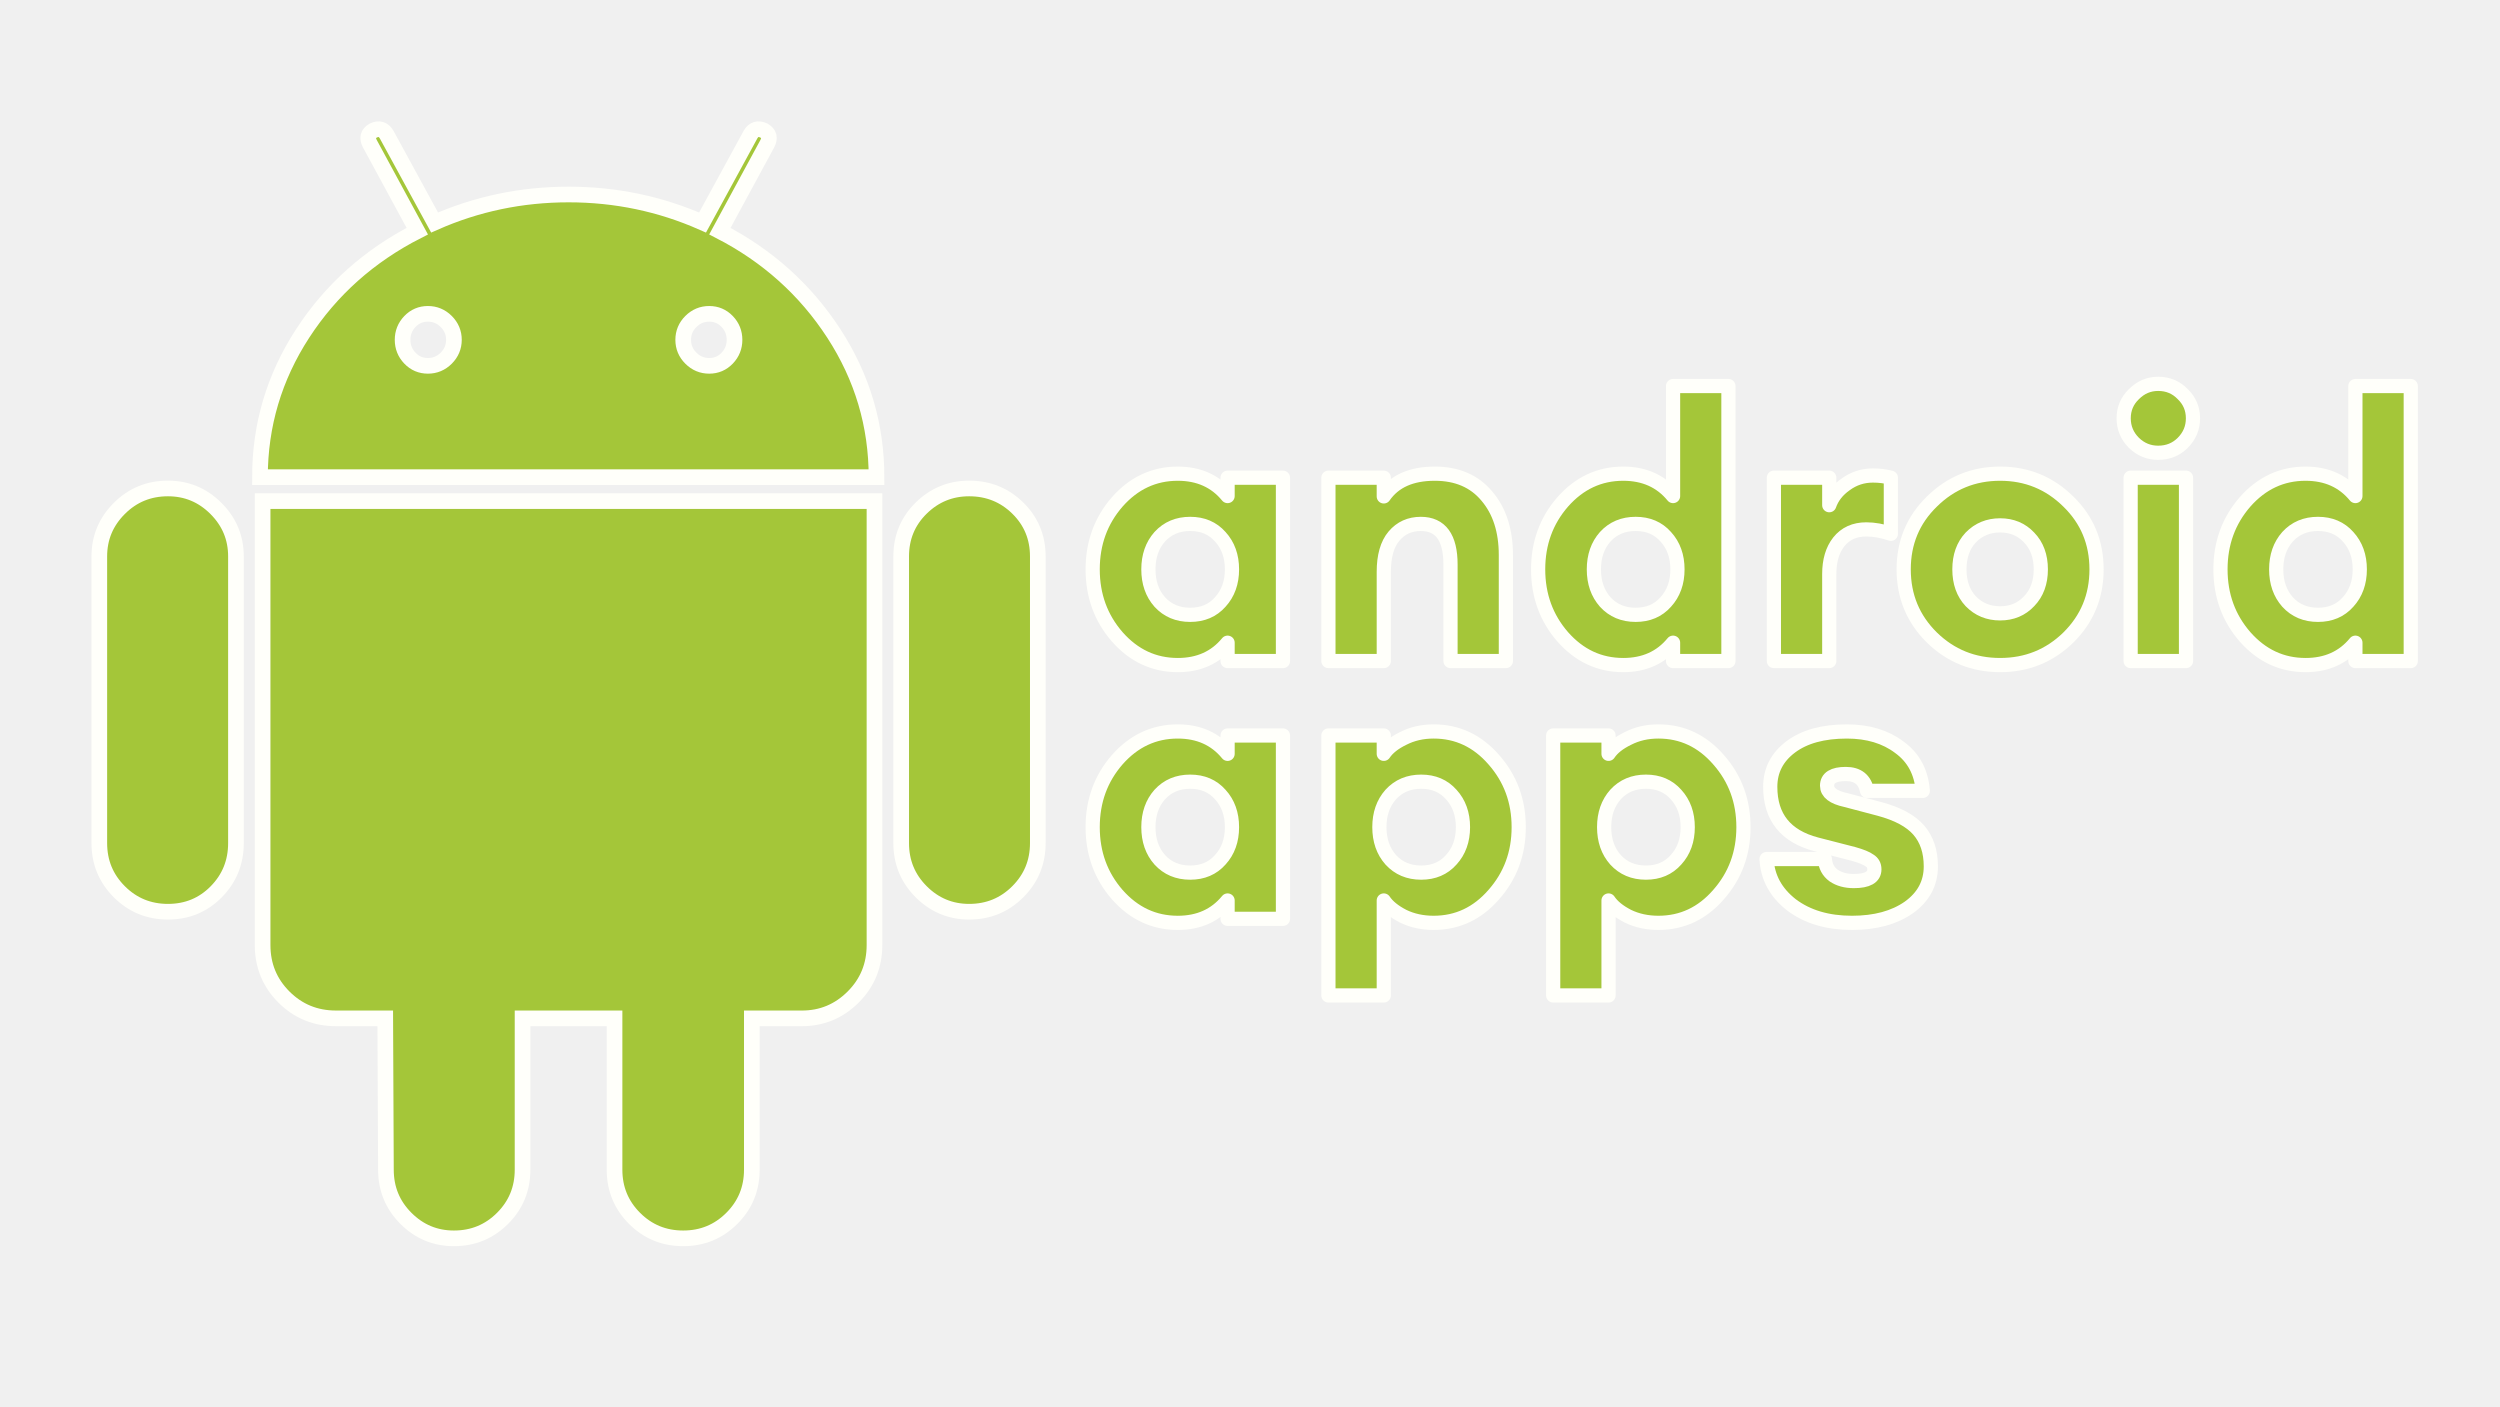
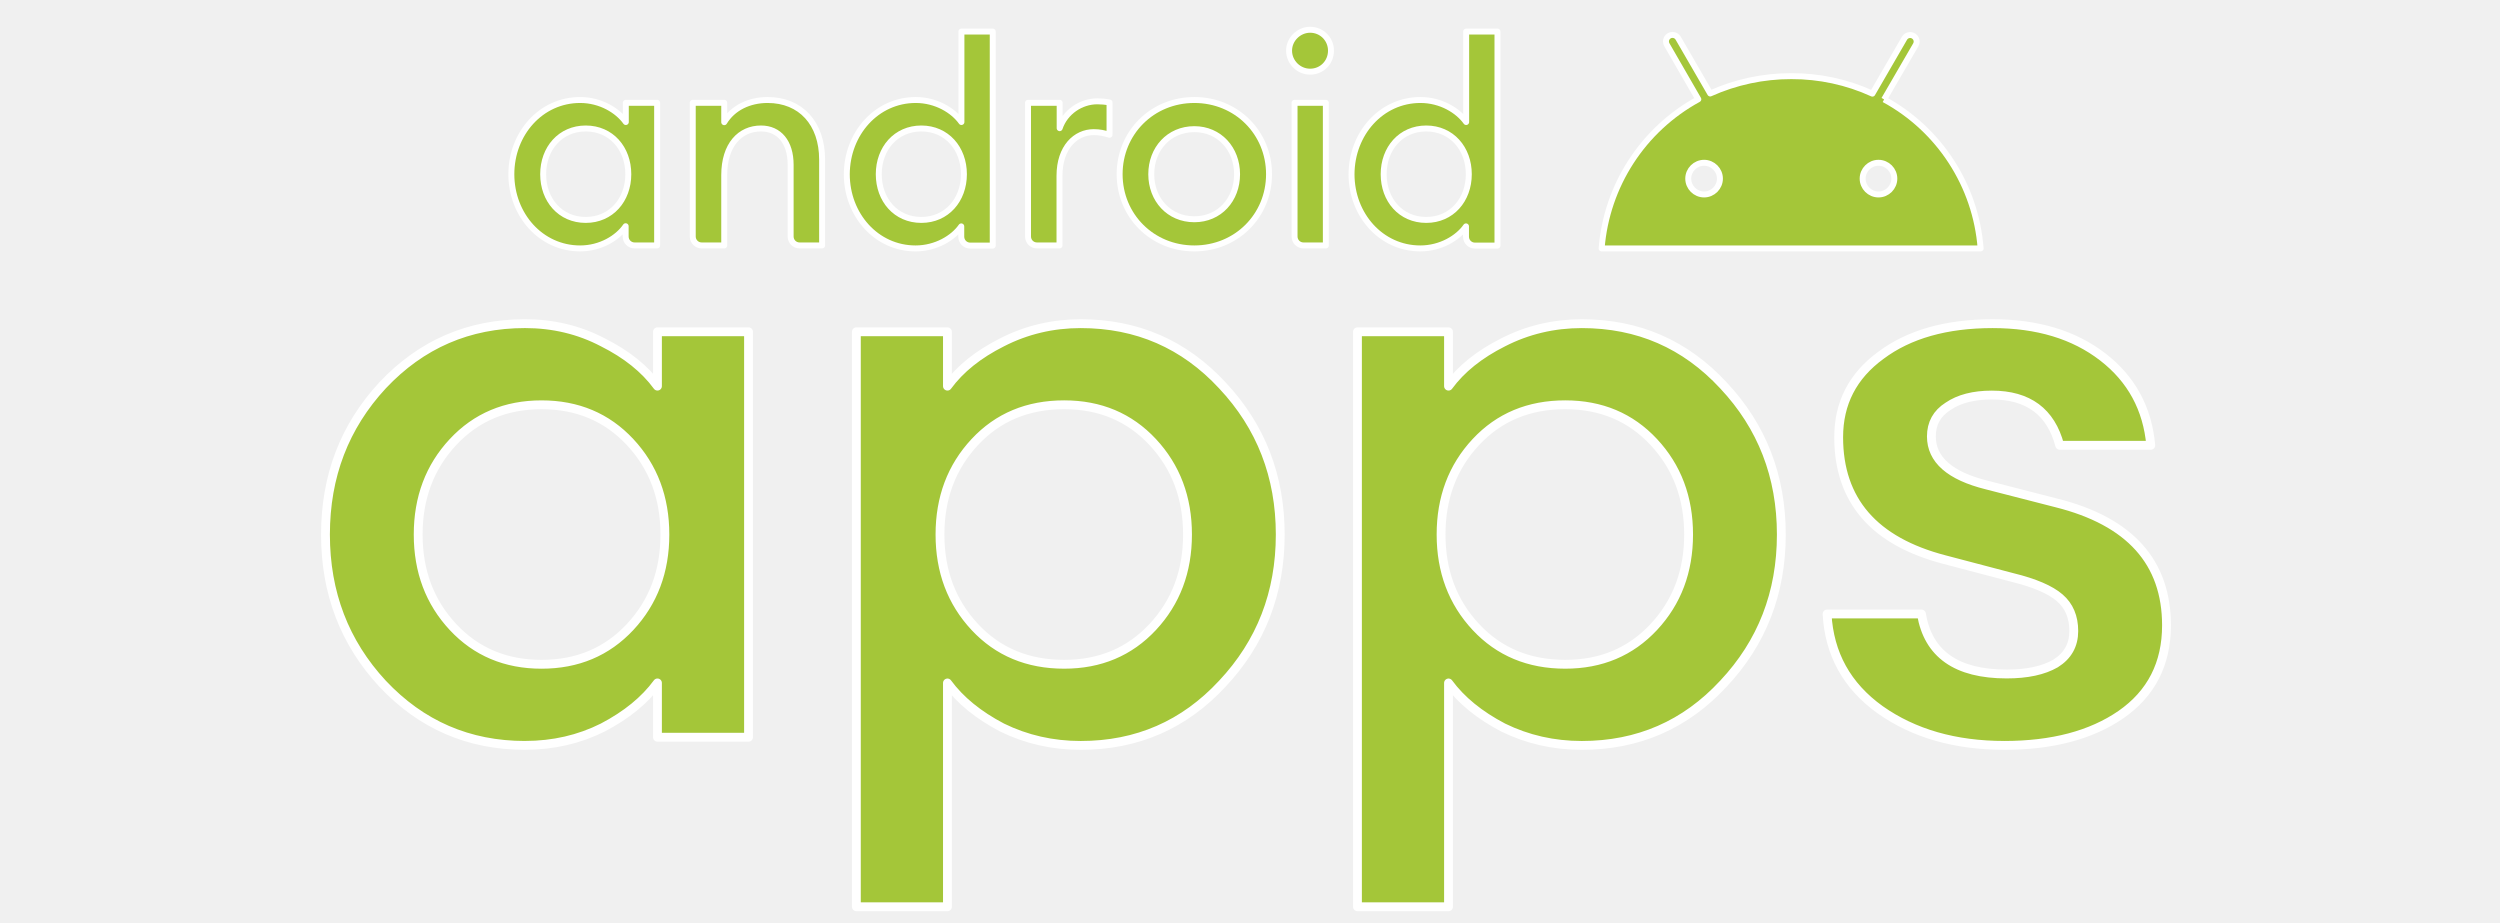
- <svg xmlns="http://www.w3.org/2000/svg" width="1920" height="1080" viewBox="0 0 508 285.75" version="1.1" id="svg5" xml:space="preserve">
-   <defs id="defs2">
-     <rect x="885.429" y="125.593" width="1014.162" height="408.177" id="rect334" />
-   </defs>
-   <g id="layer1">
-     <g aria-label="android apps" transform="matrix(1.067433,0,0,1.067433,-725.3875,-74.03884)" id="text332" style="font-size:64px;font-family:'Euclid Circular A';-inkscape-font-specification:'Euclid Circular A';white-space:pre;shape-inside:url(#rect334);fill:#a4c639;stroke-width:2.703;stroke-linecap:round;stroke-linejoin:round;paint-order:fill markers stroke;fill-opacity:1;stroke-dasharray:none">
-       <path d="m 903.759,195.965 q -6.77,0 -11.516,-5.374 -4.676,-5.374 -4.676,-12.842 0,-7.468 4.676,-12.842 4.746,-5.374 11.516,-5.374 6.002,0 9.492,4.258 v -3.49 h 10.539 v 34.898 h -10.539 v -3.49 q -3.49,4.258 -9.492,4.258 z m -3.42,-12.005 q 2.233,2.443 5.793,2.443 3.56,0 5.723,-2.443 2.233,-2.443 2.233,-6.212 0,-3.769 -2.233,-6.212 -2.164,-2.443 -5.723,-2.443 -3.56,0 -5.793,2.443 -2.164,2.443 -2.164,6.212 0,3.769 2.164,6.212 z" id="path442" style="stroke:#fffffa;stroke-width:2.703;stroke-dasharray:none;stroke-opacity:1;fill:#a4c639;fill-opacity:1" />
-       <path d="m 932.445,195.197 v -34.898 h 10.539 v 3.56 q 3.001,-4.327 9.702,-4.327 6.351,0 9.911,4.258 3.629,4.258 3.629,11.237 v 20.171 h -10.539 v -18.356 q 0,-7.747 -5.653,-7.747 -3.141,0 -5.095,2.303 -1.954,2.303 -1.954,6.84 v 16.96 z" id="path444" style="stroke:#fffffa;stroke-width:2.703;stroke-dasharray:none;stroke-opacity:1;fill:#a4c639;fill-opacity:1" />
-       <path d="m 988.561,195.965 q -6.77,0 -11.516,-5.374 -4.676,-5.374 -4.676,-12.842 0,-7.468 4.676,-12.842 4.746,-5.374 11.516,-5.374 6.002,0 9.492,4.258 v -20.939 h 10.539 v 52.347 h -10.539 v -3.49 q -3.49,4.258 -9.492,4.258 z m -3.42,-12.005 q 2.233,2.443 5.793,2.443 3.56,0 5.723,-2.443 2.233,-2.443 2.233,-6.212 0,-3.769 -2.233,-6.212 -2.164,-2.443 -5.723,-2.443 -3.56,0 -5.793,2.443 -2.164,2.443 -2.164,6.212 0,3.769 2.164,6.212 z" id="path446" style="stroke:#fffffa;stroke-width:2.703;stroke-dasharray:none;stroke-opacity:1;fill:#a4c639;fill-opacity:1" />
-       <path d="m 1017.247,195.197 v -34.898 h 10.539 v 5.235 q 0.838,-2.373 3.141,-3.978 2.303,-1.675 5.165,-1.675 1.815,0 3.42,0.419 v 10.679 q -2.443,-0.838 -4.676,-0.838 -3.35,0 -5.235,2.373 -1.815,2.303 -1.815,6.142 v 16.542 z" id="path448" style="stroke:#fffffa;stroke-width:2.703;stroke-dasharray:none;stroke-opacity:1;fill:#a4c639;fill-opacity:1" />
-       <path d="m 1073.293,190.73 q -5.374,5.235 -12.982,5.235 -7.608,0 -12.982,-5.235 -5.374,-5.304 -5.374,-12.982 0,-7.678 5.374,-12.912 5.374,-5.304 12.982,-5.304 7.608,0 12.982,5.304 5.374,5.235 5.374,12.912 0,7.678 -5.374,12.982 z m -18.566,-6.91 q 2.233,2.303 5.584,2.303 3.35,0 5.514,-2.303 2.233,-2.303 2.233,-6.072 0,-3.769 -2.233,-6.072 -2.164,-2.303 -5.514,-2.303 -3.35,0 -5.584,2.303 -2.164,2.303 -2.164,6.072 0,3.769 2.164,6.072 z" id="path450" style="stroke:#fffffa;stroke-width:2.703;stroke-dasharray:none;stroke-opacity:1;fill:#a4c639;fill-opacity:1" />
-       <path d="m 1090.393,155.553 q -2.652,0 -4.606,-1.884 -1.954,-1.954 -1.954,-4.676 0,-2.722 1.954,-4.607 1.954,-1.954 4.606,-1.954 2.792,0 4.676,1.954 1.954,1.884 1.954,4.607 0,2.722 -1.954,4.676 -1.885,1.884 -4.676,1.884 z m -5.235,39.644 v -34.898 h 10.539 v 34.898 z" id="path452" style="stroke:#fffffa;stroke-width:2.703;stroke-dasharray:none;stroke-opacity:1;fill:#a4c639;fill-opacity:1" />
-       <path d="m 1118.451,195.965 q -6.77,0 -11.516,-5.374 -4.676,-5.374 -4.676,-12.842 0,-7.468 4.676,-12.842 4.746,-5.374 11.516,-5.374 6.002,0 9.492,4.258 v -20.939 h 10.539 v 52.347 h -10.539 v -3.49 q -3.49,4.258 -9.492,4.258 z m -3.42,-12.005 q 2.233,2.443 5.793,2.443 3.56,0 5.723,-2.443 2.233,-2.443 2.233,-6.212 0,-3.769 -2.233,-6.212 -2.164,-2.443 -5.723,-2.443 -3.56,0 -5.793,2.443 -2.164,2.443 -2.164,6.212 0,3.769 2.164,6.212 z" id="path454" style="stroke:#fffffa;stroke-width:2.703;stroke-dasharray:none;stroke-opacity:1;fill:#a4c639;fill-opacity:1" />
-       <path d="m 903.759,245.038 q -6.77,0 -11.516,-5.374 -4.676,-5.374 -4.676,-12.842 0,-7.468 4.676,-12.842 4.746,-5.374 11.516,-5.374 6.002,0 9.492,4.258 v -3.49 h 10.539 v 34.898 h -10.539 v -3.49 q -3.49,4.258 -9.492,4.258 z m -3.42,-12.005 q 2.233,2.443 5.793,2.443 3.56,0 5.723,-2.443 2.233,-2.443 2.233,-6.212 0,-3.769 -2.233,-6.212 -2.164,-2.443 -5.723,-2.443 -3.56,0 -5.793,2.443 -2.164,2.443 -2.164,6.212 0,3.769 2.164,6.212 z" id="path456" style="stroke:#fffffa;stroke-width:2.703;stroke-dasharray:none;stroke-opacity:1;fill:#a4c639;fill-opacity:1" />
-       <path d="m 942.984,258.857 h -10.539 v -49.485 h 10.539 v 3.49 q 1.117,-1.675 3.699,-2.931 2.582,-1.326 5.793,-1.326 6.77,0 11.447,5.374 4.746,5.374 4.746,12.842 0,7.468 -4.746,12.842 -4.676,5.374 -11.447,5.374 -3.211,0 -5.793,-1.256 -2.582,-1.326 -3.699,-3.001 z m 1.326,-25.824 q 2.233,2.443 5.793,2.443 3.56,0 5.723,-2.443 2.233,-2.443 2.233,-6.212 0,-3.769 -2.233,-6.212 -2.164,-2.443 -5.723,-2.443 -3.56,0 -5.793,2.443 -2.164,2.443 -2.164,6.212 0,3.769 2.164,6.212 z" id="path458" style="stroke:#fffffa;stroke-width:2.703;stroke-dasharray:none;stroke-opacity:1;fill:#a4c639;fill-opacity:1" />
-       <path d="m 985.769,258.857 h -10.539 v -49.485 h 10.539 v 3.49 q 1.117,-1.675 3.699,-2.931 2.582,-1.326 5.793,-1.326 6.77,0 11.446,5.374 4.746,5.374 4.746,12.842 0,7.468 -4.746,12.842 -4.676,5.374 -11.446,5.374 -3.211,0 -5.793,-1.256 -2.582,-1.326 -3.699,-3.001 z m 1.326,-25.824 q 2.233,2.443 5.793,2.443 3.56,0 5.723,-2.443 2.233,-2.443 2.233,-6.212 0,-3.769 -2.233,-6.212 -2.164,-2.443 -5.723,-2.443 -3.56,0 -5.793,2.443 -2.164,2.443 -2.164,6.212 0,3.769 2.164,6.212 z" id="path460" style="stroke:#fffffa;stroke-width:2.703;stroke-dasharray:none;stroke-opacity:1;fill:#a4c639;fill-opacity:1" />
-       <path d="m 1032.114,245.038 q -6.98,0 -11.516,-3.42 -4.467,-3.49 -4.746,-8.724 h 11.098 q 0.14,2.024 1.675,3.141 1.536,1.047 3.839,1.047 3.909,0 3.909,-2.233 0,-1.117 -0.907,-1.675 -0.838,-0.628 -3.071,-1.256 l -7.049,-1.815 q -8.794,-2.303 -8.794,-10.958 0,-4.676 3.909,-7.608 3.909,-2.931 10.679,-2.931 6.003,0 9.981,3.001 4.048,2.931 4.467,8.306 h -10.609 q -0.628,-3.211 -4.048,-3.211 -3.56,0 -3.56,2.233 0,1.954 3.56,2.722 l 6.351,1.675 q 5.235,1.396 7.538,4.048 2.303,2.652 2.303,6.91 0,4.816 -4.188,7.817 -4.188,2.931 -10.818,2.931 z" id="path462" style="stroke:#fffffa;stroke-width:2.703;stroke-dasharray:none;stroke-opacity:1;fill:#a4c639;fill-opacity:1" />
-     </g>
-     <g id="g3348" transform="matrix(0.4075221,0,0,0.4075221,2.841711,26.25163)" style="fill:#a4c639;fill-opacity:1;stroke:#fffffa;stroke-width:7.805;stroke-dasharray:none;stroke-opacity:1">
-       <g id="g3290" style="fill:#a4c639;fill-opacity:1;stroke:#fffffa;stroke-width:7.805;stroke-dasharray:none;stroke-opacity:1">
-         <g id="g3288" style="fill:#a4c639;fill-opacity:1;stroke:#fffffa;stroke-width:7.805;stroke-dasharray:none;stroke-opacity:1">
-           <path d="m 76.774,179.141 c -9.529,0 -17.614,3.323 -24.26,9.969 -6.646,6.646 -9.97,14.621 -9.97,23.929 v 142.914 c 0,9.541 3.323,17.619 9.97,24.266 6.646,6.646 14.731,9.97 24.26,9.97 9.522,0 17.558,-3.323 24.101,-9.97 6.53,-6.646 9.804,-14.725 9.804,-24.266 V 213.039 c 0,-9.309 -3.323,-17.283 -9.97,-23.929 -6.647,-6.646 -14.627,-9.969 -23.935,-9.969 z" id="path3280" style="fill:#a4c639;fill-opacity:1;stroke:#fffffa;stroke-width:7.805;stroke-dasharray:none;stroke-opacity:1" />
-           <path d="M 351.972,50.847 375.57,7.315 c 1.549,-2.882 0.998,-5.092 -1.658,-6.646 -2.883,-1.34 -5.098,-0.661 -6.646,1.989 l -23.928,43.88 c -21.055,-9.309 -43.324,-13.972 -66.807,-13.972 -23.488,0 -45.759,4.664 -66.806,13.972 L 185.796,2.658 c -1.555,-2.65 -3.77,-3.323 -6.646,-1.989 -2.662,1.561 -3.213,3.764 -1.658,6.646 l 23.599,43.532 c -23.929,12.203 -42.987,29.198 -57.167,51.022 -14.18,21.836 -21.273,45.698 -21.273,71.628 h 307.426 c 0,-25.924 -7.094,-49.787 -21.273,-71.628 C 394.623,80.045 375.675,63.05 351.972,50.847 Z m -136.433,63.318 c -2.552,2.558 -5.6,3.831 -9.143,3.831 -3.55,0 -6.536,-1.273 -8.972,-3.831 -2.436,-2.546 -3.654,-5.582 -3.654,-9.137 0,-3.543 1.218,-6.585 3.654,-9.137 2.436,-2.546 5.429,-3.819 8.972,-3.819 3.543,0 6.591,1.273 9.143,3.819 2.546,2.558 3.825,5.594 3.825,9.137 -0.007,3.549 -1.285,6.591 -3.825,9.137 z m 140.086,0 c -2.441,2.558 -5.434,3.831 -8.971,3.831 -3.551,0 -6.598,-1.273 -9.145,-3.831 -2.551,-2.546 -3.824,-5.582 -3.824,-9.137 0,-3.543 1.273,-6.585 3.824,-9.137 2.547,-2.546 5.594,-3.819 9.145,-3.819 3.543,0 6.529,1.273 8.971,3.819 2.438,2.558 3.654,5.594 3.654,9.137 0,3.549 -1.217,6.591 -3.654,9.137 z" id="path3282" style="fill:#a4c639;fill-opacity:1;stroke:#fffffa;stroke-width:7.805;stroke-dasharray:none;stroke-opacity:1" />
-           <path d="m 123.971,406.804 c 0,10.202 3.543,18.838 10.63,25.925 7.093,7.087 15.729,10.63 25.924,10.63 h 24.596 l 0.337,75.454 c 0,9.528 3.323,17.619 9.969,24.266 6.646,6.647 14.627,9.97 23.929,9.97 9.523,0 17.613,-3.323 24.26,-9.97 6.647,-6.647 9.97,-14.737 9.97,-24.266 v -75.447 h 45.864 v 75.447 c 0,9.528 3.322,17.619 9.969,24.266 6.647,6.647 14.73,9.97 24.26,9.97 9.523,0 17.613,-3.323 24.26,-9.97 6.647,-6.647 9.969,-14.737 9.969,-24.266 v -75.447 h 24.928 c 9.969,0 18.494,-3.544 25.594,-10.631 7.086,-7.087 10.631,-15.723 10.631,-25.924 V 185.45 h -305.09 z" id="path3284" style="fill:#a4c639;fill-opacity:1;stroke:#fffffa;stroke-width:7.805;stroke-dasharray:none;stroke-opacity:1" />
-           <path d="m 476.275,179.141 c -9.309,0 -17.283,3.274 -23.93,9.804 -6.646,6.542 -9.969,14.578 -9.969,24.094 v 142.914 c 0,9.541 3.322,17.619 9.969,24.266 6.647,6.647 14.627,9.97 23.93,9.97 9.523,0 17.613,-3.323 24.26,-9.97 6.647,-6.647 9.969,-14.725 9.969,-24.266 V 213.039 c 0,-9.517 -3.322,-17.552 -9.969,-24.094 -6.647,-6.53 -14.737,-9.804 -24.26,-9.804 z" id="path3286" style="fill:#a4c639;fill-opacity:1;stroke:#fffffa;stroke-width:7.805;stroke-dasharray:none;stroke-opacity:1" />
-         </g>
-       </g>
-       <g id="g3292" style="fill:#a4c639;fill-opacity:1;stroke:#fffffa;stroke-width:7.805;stroke-dasharray:none;stroke-opacity:1">
- </g>
-       <g id="g3294" style="fill:#a4c639;fill-opacity:1;stroke:#fffffa;stroke-width:7.805;stroke-dasharray:none;stroke-opacity:1">
- </g>
-       <g id="g3296" style="fill:#a4c639;fill-opacity:1;stroke:#fffffa;stroke-width:7.805;stroke-dasharray:none;stroke-opacity:1">
- </g>
-       <g id="g3298" style="fill:#a4c639;fill-opacity:1;stroke:#fffffa;stroke-width:7.805;stroke-dasharray:none;stroke-opacity:1">
- </g>
-       <g id="g3300" style="fill:#a4c639;fill-opacity:1;stroke:#fffffa;stroke-width:7.805;stroke-dasharray:none;stroke-opacity:1">
- </g>
-       <g id="g3302" style="fill:#a4c639;fill-opacity:1;stroke:#fffffa;stroke-width:7.805;stroke-dasharray:none;stroke-opacity:1">
- </g>
-       <g id="g3304" style="fill:#a4c639;fill-opacity:1;stroke:#fffffa;stroke-width:7.805;stroke-dasharray:none;stroke-opacity:1">
- </g>
-       <g id="g3306" style="fill:#a4c639;fill-opacity:1;stroke:#fffffa;stroke-width:7.805;stroke-dasharray:none;stroke-opacity:1">
- </g>
-       <g id="g3308" style="fill:#a4c639;fill-opacity:1;stroke:#fffffa;stroke-width:7.805;stroke-dasharray:none;stroke-opacity:1">
- </g>
-       <g id="g3310" style="fill:#a4c639;fill-opacity:1;stroke:#fffffa;stroke-width:7.805;stroke-dasharray:none;stroke-opacity:1">
- </g>
-       <g id="g3312" style="fill:#a4c639;fill-opacity:1;stroke:#fffffa;stroke-width:7.805;stroke-dasharray:none;stroke-opacity:1">
- </g>
-       <g id="g3314" style="fill:#a4c639;fill-opacity:1;stroke:#fffffa;stroke-width:7.805;stroke-dasharray:none;stroke-opacity:1">
- </g>
-       <g id="g3316" style="fill:#a4c639;fill-opacity:1;stroke:#fffffa;stroke-width:7.805;stroke-dasharray:none;stroke-opacity:1">
- </g>
-       <g id="g3318" style="fill:#a4c639;fill-opacity:1;stroke:#fffffa;stroke-width:7.805;stroke-dasharray:none;stroke-opacity:1">
- </g>
-       <g id="g3320" style="fill:#a4c639;fill-opacity:1;stroke:#fffffa;stroke-width:7.805;stroke-dasharray:none;stroke-opacity:1">
- </g>
-     </g>
+ <svg xmlns="http://www.w3.org/2000/svg" width="100%" height="100%" viewBox="0 0 168 62" version="1.1" style="fill-rule:evenodd;clip-rule:evenodd;stroke-linejoin:round;stroke-miterlimit:2;" id="svg20">
+   <defs id="defs24" />
+   <g id="g2650" style="fill:#a4c639;fill-opacity:1" transform="translate(0,2)">
+     <path d="m 126.235,11.068 c -0.584,0 -1.065,-0.481 -1.065,-1.065 0,-0.583 0.481,-1.064 1.065,-1.064 0.584,0 1.064,0.481 1.064,1.064 0,0.584 -0.48,1.065 -1.064,1.065 m -11.72,0 c -0.584,0 -1.065,-0.481 -1.065,-1.065 0,-0.583 0.481,-1.064 1.065,-1.064 0.584,0 1.064,0.481 1.064,1.064 0,0.584 -0.48,1.065 -1.064,1.065 m 12.097,-6.387 2.129,-3.67 c 0.038,-0.066 0.058,-0.142 0.058,-0.218 0,-0.241 -0.199,-0.44 -0.44,-0.44 -0.159,0 -0.306,0.087 -0.383,0.226 l -2.151,3.714 C 124.116,3.512 122.259,3.111 120.38,3.118 118.5,3.113 116.64,3.51 114.925,4.282 l -2.151,-3.715 c -0.078,-0.136 -0.224,-0.221 -0.381,-0.221 -0.242,0 -0.44,0.199 -0.44,0.44 0,0.075 0.019,0.148 0.056,0.214 l 2.118,3.67 c -3.717,2.027 -6.165,5.804 -6.498,10.024 h 25.469 C 132.775,10.476 130.329,6.7 126.612,4.681" style="fill:#a4c639;fill-opacity:1;fill-rule:nonzero;stroke:#ffffff;stroke-width:0.4;stroke-dasharray:none;stroke-opacity:1" id="path2" />
+     <path d="m 38.983,4.72 c 1.38,0 2.527,0.712 3.072,1.48 V 4.909 h 2.104 v 9.584 h -1.514 c -0.334,0 -0.601,-0.267 -0.601,-0.601 v -0.69 c -0.534,0.779 -1.681,1.492 -3.061,1.492 -2.627,0 -4.62,-2.249 -4.62,-4.987 0,-2.739 1.993,-4.987 4.62,-4.987 m 0.379,1.914 c -1.704,0 -2.861,1.347 -2.861,3.073 0,1.725 1.146,3.072 2.861,3.072 1.703,0 2.86,-1.347 2.86,-3.072 0,-1.726 -1.146,-3.073 -2.86,-3.073" style="fill:#a4c639;fill-opacity:1;fill-rule:nonzero;stroke:#ffffff;stroke-width:0.4;stroke-dasharray:none;stroke-opacity:1" id="path4" />
+     <path d="m 46.553,4.909 h 2.115 v 1.302 c 0.578,-0.957 1.669,-1.491 2.916,-1.491 2.226,0 3.662,1.569 3.662,4.007 v 5.766 h -1.514 c -0.334,0 -0.601,-0.267 -0.601,-0.601 v -4.82 c 0,-1.514 -0.768,-2.438 -1.992,-2.438 -1.403,0 -2.471,1.091 -2.471,3.139 v 4.72 h -1.514 c -0.334,0 -0.601,-0.267 -0.601,-0.601 z" style="fill:#a4c639;fill-opacity:1;fill-rule:nonzero;stroke:#ffffff;stroke-width:0.4;stroke-dasharray:none;stroke-opacity:1" id="path6" />
+     <path d="m 61.536,4.72 c 1.38,0 2.527,0.712 3.072,1.48 V 0.122 h 2.104 v 14.382 h -1.514 c -0.334,0 -0.601,-0.267 -0.601,-0.601 v -0.69 c -0.534,0.768 -1.692,1.481 -3.072,1.481 -2.628,0 -4.62,-2.249 -4.62,-4.987 0.011,-2.739 2.004,-4.987 4.631,-4.987 m 0.378,1.914 c -1.703,0 -2.861,1.347 -2.861,3.073 0,1.725 1.147,3.072 2.861,3.072 1.703,0 2.861,-1.347 2.861,-3.072 0,-1.726 -1.158,-3.073 -2.861,-3.073" style="fill:#a4c639;fill-opacity:1;fill-rule:nonzero;stroke:#ffffff;stroke-width:0.4;stroke-dasharray:none;stroke-opacity:1" id="path8" />
+     <path d="m 69.083,4.909 h 2.126 v 1.703 c 0.367,-1.091 1.436,-1.803 2.527,-1.803 0.267,0 0.534,0.022 0.824,0.078 v 2.17 C 74.192,6.946 73.892,6.879 73.502,6.879 c -1.213,0 -2.304,1.013 -2.304,2.939 v 4.675 h -1.514 c -0.334,0 -0.601,-0.267 -0.601,-0.601 z" style="fill:#a4c639;fill-opacity:1;fill-rule:nonzero;stroke:#ffffff;stroke-width:0.4;stroke-dasharray:none;stroke-opacity:1" id="path10" />
+     <path d="m 80.259,14.694 c -2.839,0 -5.02,-2.204 -5.02,-4.987 0,-2.783 2.181,-4.987 5.02,-4.987 2.838,0 5.02,2.204 5.02,4.987 0,2.783 -2.182,4.987 -5.02,4.987 m 0,-1.96 c 1.692,0 2.872,-1.324 2.872,-3.027 0,-1.703 -1.191,-3.028 -2.872,-3.028 -1.703,0 -2.894,1.325 -2.894,3.028 0,1.703 1.191,3.027 2.894,3.027" style="fill:#a4c639;fill-opacity:1;fill-rule:nonzero;stroke:#ffffff;stroke-width:0.4;stroke-dasharray:none;stroke-opacity:1" id="path12" />
+     <path d="M 88.04,2.816 C 87.272,2.816 86.626,2.182 86.626,1.403 86.626,0.635 87.283,0 88.04,0 c 0.79,0 1.402,0.635 1.402,1.403 0,0.79 -0.612,1.413 -1.402,1.413 m -1.046,2.093 h 2.103 v 9.584 h -1.502 c -0.334,0 -0.601,-0.267 -0.601,-0.601 z" style="fill:#a4c639;fill-opacity:1;fill-rule:nonzero;stroke:#ffffff;stroke-width:0.4;stroke-dasharray:none;stroke-opacity:1" id="path14" />
+     <path d="m 95.453,4.72 c 1.381,0 2.527,0.712 3.073,1.48 V 0.122 h 2.104 v 14.382 h -1.514 c -0.334,0 -0.601,-0.267 -0.601,-0.601 v -0.69 c -0.535,0.768 -1.692,1.481 -3.073,1.481 -2.627,0 -4.619,-2.249 -4.619,-4.987 0.011,-2.739 2.003,-4.987 4.63,-4.987 m 0.39,1.914 c -1.703,0 -2.861,1.347 -2.861,3.073 0,1.725 1.147,3.072 2.861,3.072 1.703,0 2.861,-1.347 2.861,-3.072 0,-1.726 -1.158,-3.073 -2.861,-3.073" style="fill:#a4c639;fill-opacity:1;fill-rule:nonzero;stroke:#ffffff;stroke-width:0.4;stroke-dasharray:none;stroke-opacity:1" id="path16" />
  </g>
+   <path d="m 35.28,50.09 c -3.783,0 -6.972,-1.381 -9.569,-4.143 -2.559,-2.76 -3.839,-6.103 -3.839,-10.027 0,-3.923 1.28,-7.265 3.839,-10.027 2.597,-2.761 5.786,-4.143 9.569,-4.143 1.892,0 3.635,0.418 5.23,1.254 1.594,0.799 2.818,1.78 3.671,2.944 v -3.652 h 6.12 v 27.247 h -6.12 v -3.651 c -0.853,1.163 -2.077,2.162 -3.671,2.996 -1.595,0.8 -3.338,1.2 -5.23,1.2 z M 30.439,42.134 c 1.558,1.67 3.542,2.506 5.952,2.506 2.411,0 4.395,-0.836 5.953,-2.506 1.558,-1.672 2.337,-3.743 2.337,-6.213 0,-2.47 -0.779,-4.541 -2.337,-6.212 -1.558,-1.671 -3.542,-2.507 -5.953,-2.507 -2.41,0 -4.394,0.836 -5.952,2.507 -1.558,1.671 -2.337,3.742 -2.337,6.212 0,2.47 0.779,4.541 2.337,6.213 z m 33.229,18.8 h -6.12 v -38.637 h 6.12 v 3.652 c 0.853,-1.164 2.077,-2.144 3.671,-2.944 1.632,-0.836 3.394,-1.254 5.285,-1.254 3.784,0 6.955,1.381 9.514,4.143 2.596,2.761 3.894,6.104 3.894,10.027 0,3.924 -1.298,7.266 -3.894,10.027 -2.559,2.761 -5.73,4.143 -9.514,4.143 -1.891,0 -3.653,-0.4 -5.285,-1.2 -1.594,-0.835 -2.818,-1.834 -3.671,-2.996 z m 7.844,-16.295 c 2.411,0 4.395,-0.836 5.952,-2.506 1.558,-1.672 2.337,-3.743 2.337,-6.213 0,-2.47 -0.779,-4.541 -2.337,-6.212 -1.557,-1.671 -3.541,-2.507 -5.952,-2.507 -2.448,0 -4.451,0.836 -6.008,2.507 -1.558,1.671 -2.337,3.742 -2.337,6.212 0,2.47 0.779,4.541 2.337,6.213 1.557,1.67 3.56,2.506 6.008,2.506 z m 25.828,16.295 h -6.119 v -38.637 h 6.119 v 3.652 c 0.853,-1.164 2.078,-2.144 3.672,-2.944 1.632,-0.836 3.394,-1.254 5.285,-1.254 3.784,0 6.955,1.381 9.513,4.143 2.596,2.761 3.895,6.104 3.895,10.027 0,3.924 -1.299,7.266 -3.895,10.027 -2.558,2.761 -5.729,4.143 -9.513,4.143 -1.891,0 -3.653,-0.4 -5.285,-1.2 -1.594,-0.835 -2.819,-1.834 -3.672,-2.996 z m 7.845,-16.295 c 2.411,0 4.395,-0.836 5.952,-2.506 1.558,-1.672 2.337,-3.743 2.337,-6.213 0,-2.47 -0.779,-4.541 -2.337,-6.212 -1.557,-1.671 -3.541,-2.507 -5.952,-2.507 -2.448,0 -4.451,0.836 -6.009,2.507 -1.558,1.671 -2.336,3.742 -2.336,6.212 0,2.47 0.778,4.541 2.336,6.213 1.558,1.67 3.561,2.506 6.009,2.506 z m 29.5,5.45 c -3.301,0 -6.083,-0.8 -8.345,-2.398 -2.226,-1.599 -3.412,-3.742 -3.561,-6.431 h 6.342 c 0.446,2.689 2.356,4.033 5.731,4.033 1.372,0 2.467,-0.237 3.282,-0.708 0.816,-0.509 1.224,-1.235 1.224,-2.18 0,-0.944 -0.315,-1.689 -0.945,-2.233 -0.631,-0.546 -1.689,-1 -3.171,-1.363 l -4.563,-1.2 c -4.747,-1.234 -7.12,-3.977 -7.12,-8.228 0,-2.288 0.945,-4.124 2.837,-5.504 1.891,-1.416 4.394,-2.126 7.51,-2.126 3.005,0 5.471,0.745 7.399,2.235 1.929,1.489 3.004,3.469 3.227,5.939 h -6.119 c -0.594,-2.252 -2.115,-3.378 -4.562,-3.378 -1.225,0 -2.207,0.255 -2.949,0.763 -0.742,0.472 -1.113,1.144 -1.113,2.017 0,1.561 1.243,2.652 3.728,3.269 l 4.673,1.2 c 4.933,1.235 7.399,3.977 7.399,8.228 0,2.579 -1.02,4.577 -3.06,5.995 -2.003,1.38 -4.617,2.071 -7.844,2.071 z" style="fill:#a4c639;fill-opacity:1;fill-rule:nonzero;stroke:#ffffff;stroke-width:0.594;stroke-dasharray:none;stroke-opacity:1" id="path18" />
</svg>
